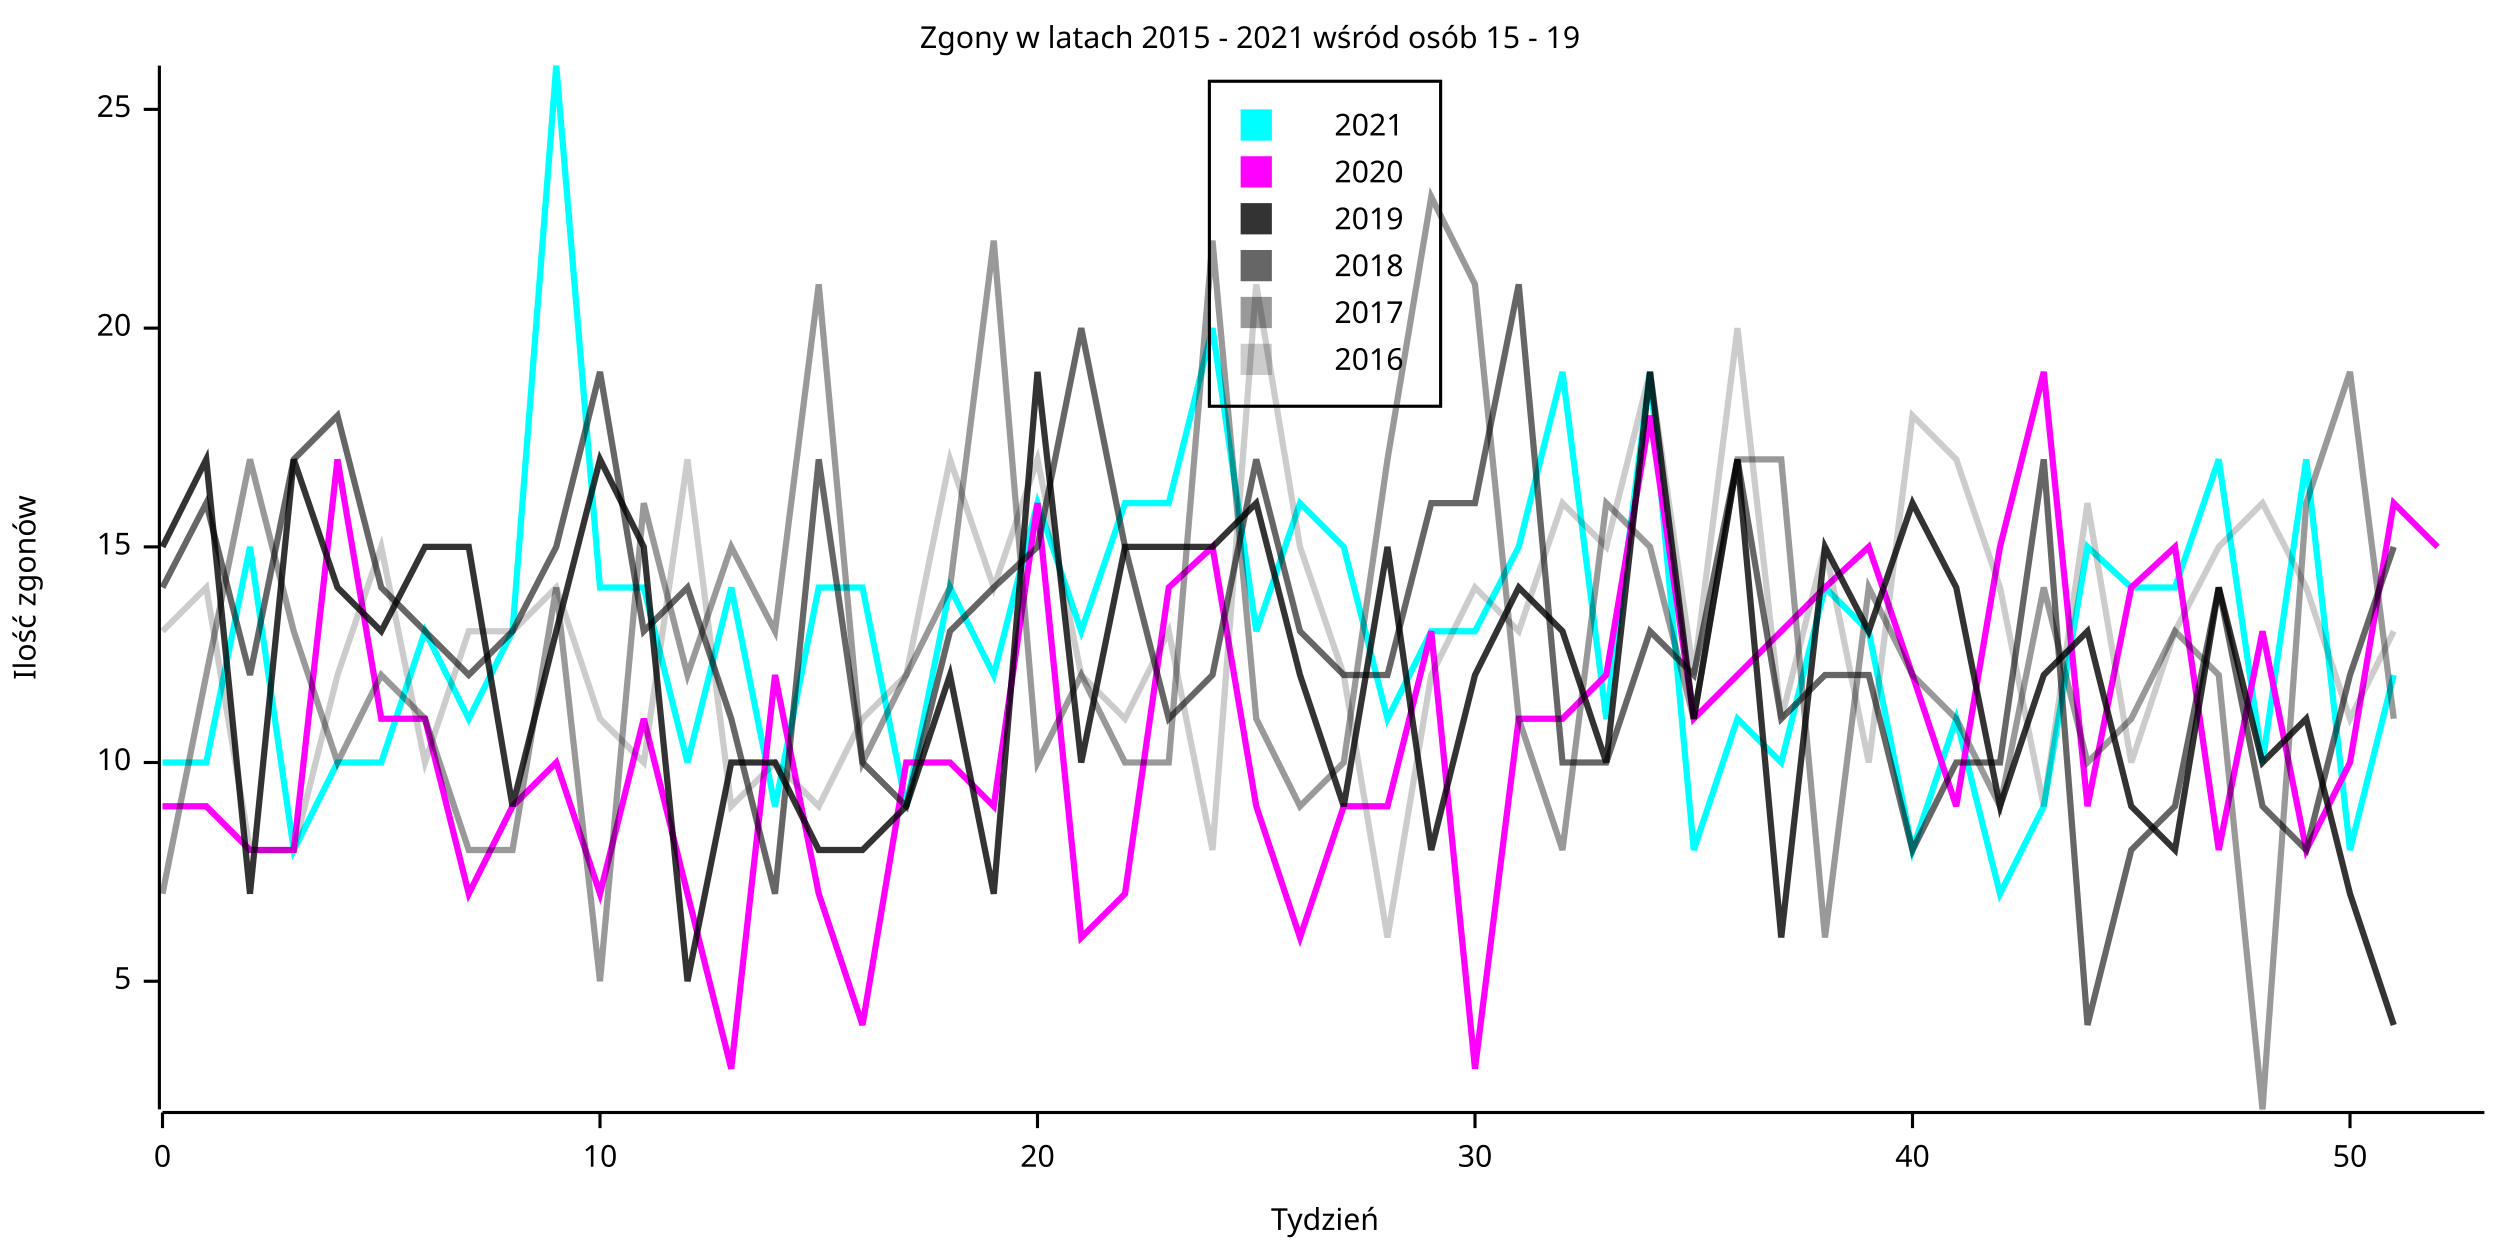
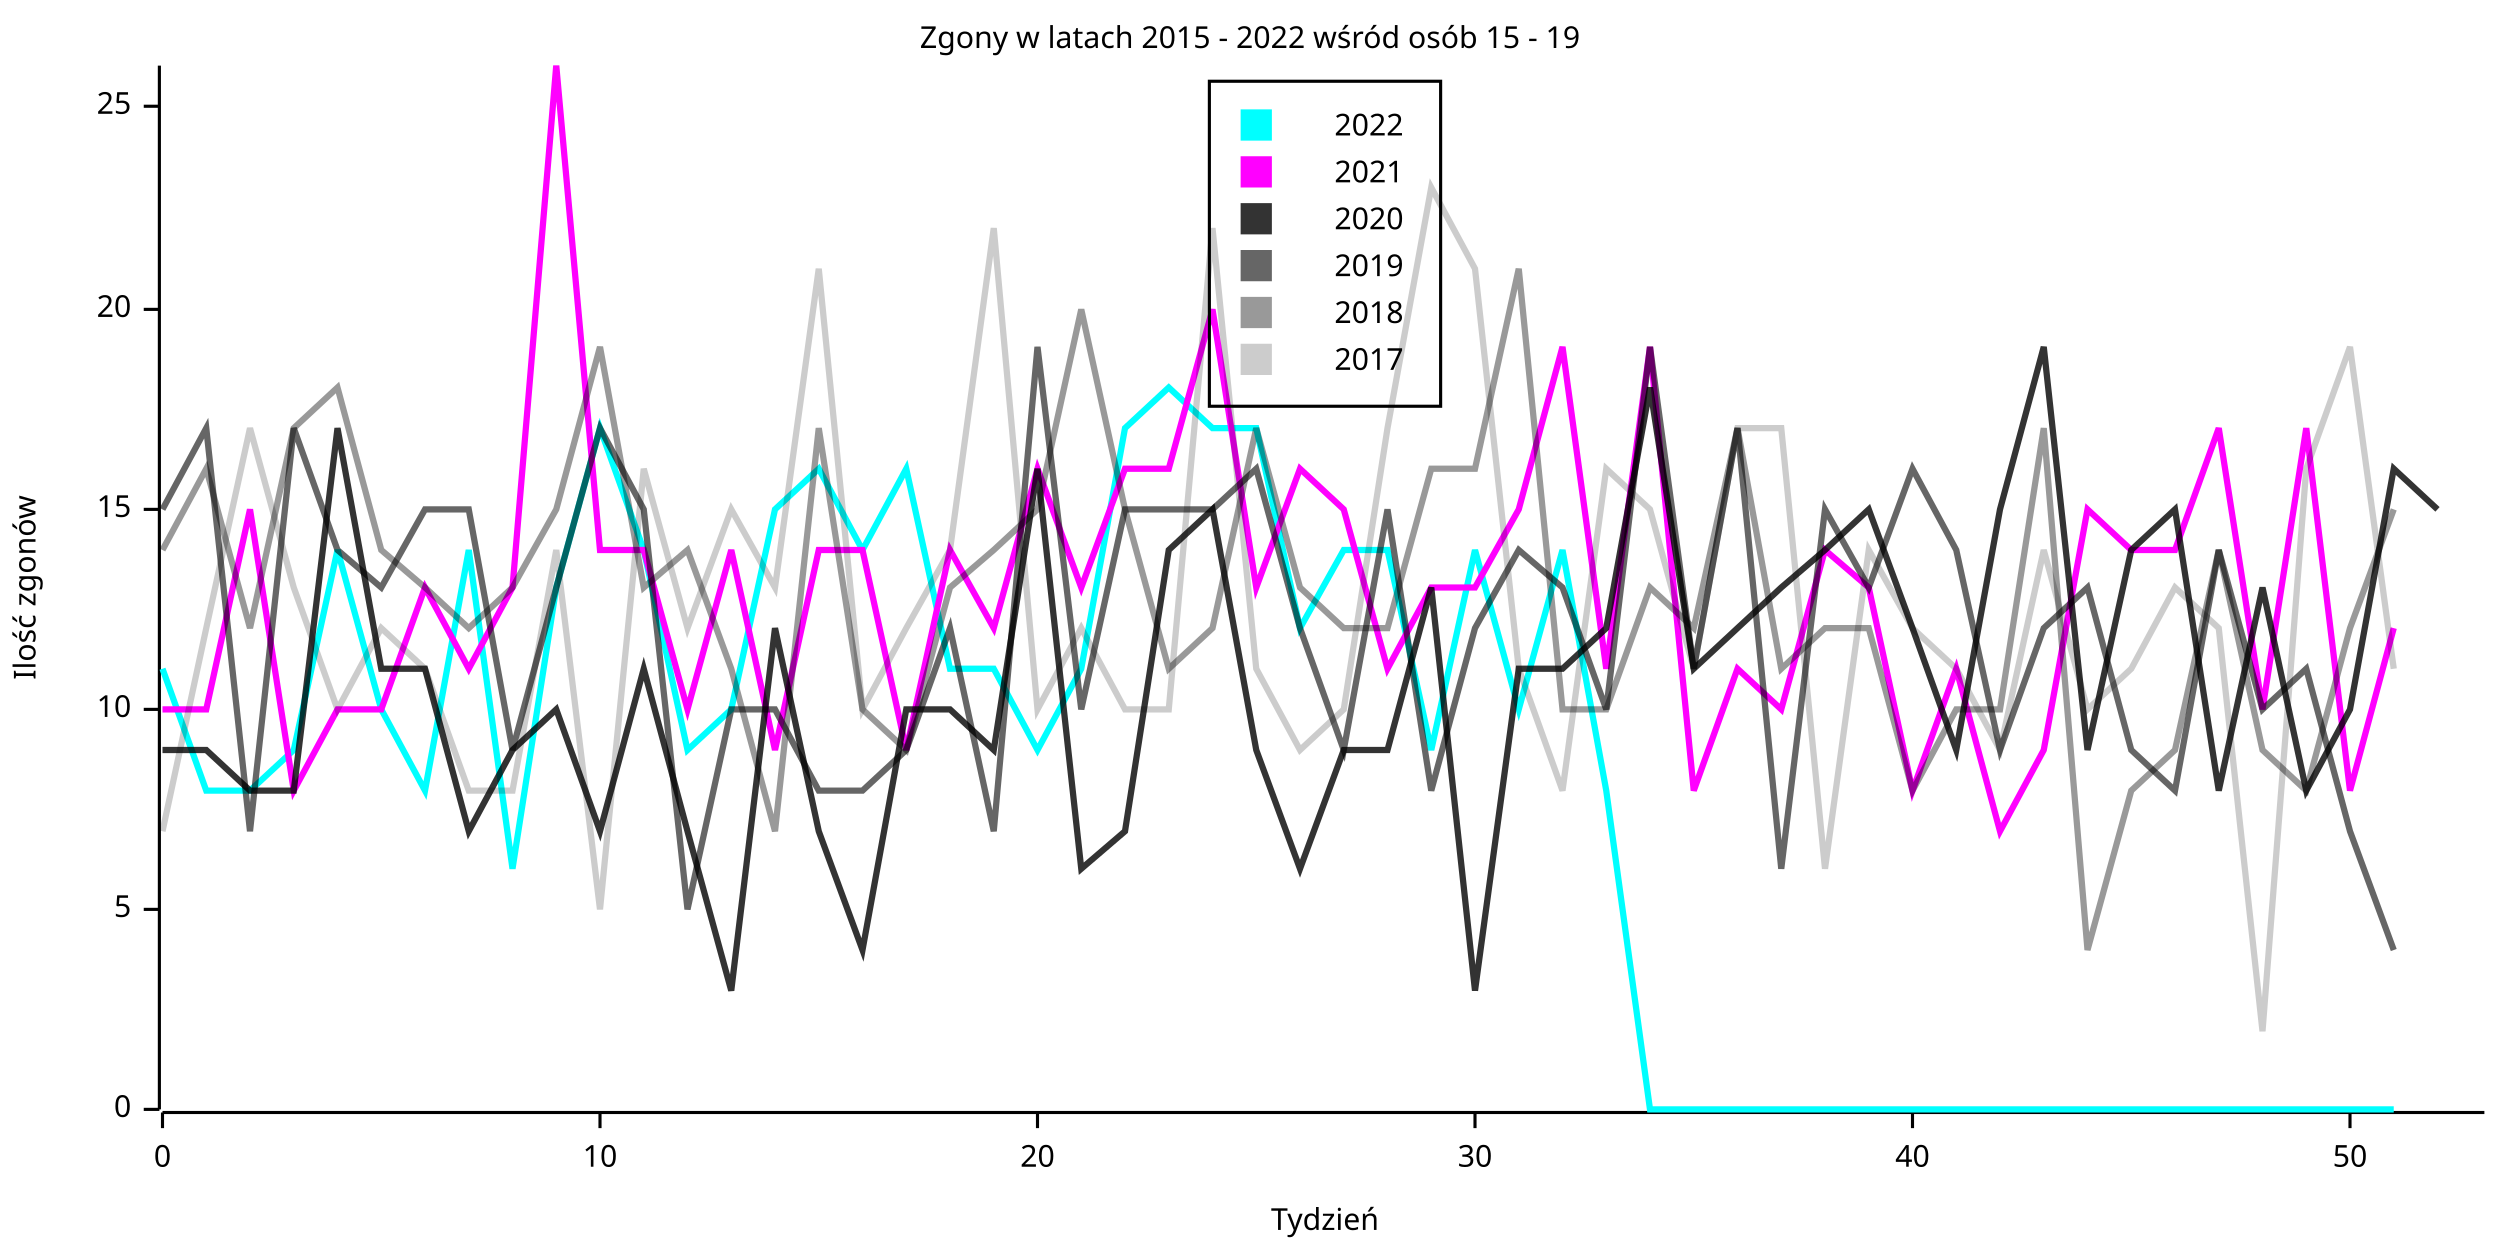
<svg xmlns="http://www.w3.org/2000/svg" width="800" height="400" viewBox="0 0 800 400">
  <rect x="0" y="0" width="800" height="400" opacity="1" fill="#FFFFFF" stroke="none" />
  <text x="400" y="8" dy="0.76em" text-anchor="middle" font-family="sans-serif" font-size="9.677" opacity="1" fill="#000000">
- Zgony w latach 2015 - 2021 wśród osób 15 - 19
+ Zgony w latach 2015 - 2022 wśród osób 15 - 19
</text>
  <text x="4" y="188" dy="0.76em" text-anchor="middle" font-family="sans-serif" font-size="9.677" opacity="1" fill="#000000" transform="rotate(270, 4, 188)">
Ilość zgonów
</text>
  <text x="424" y="396" dy="-0.5ex" text-anchor="middle" font-family="sans-serif" font-size="9.677" opacity="1" fill="#000000">
Tydzień
</text>
  <polyline fill="none" opacity="1" stroke="#000000" stroke-width="1" points="51,21 51,355 " />
-   <text x="42" y="314" dy="0.5ex" text-anchor="end" font-family="sans-serif" font-size="9.677" opacity="1" fill="#000000">
+   <text x="42" y="355" dy="0.5ex" text-anchor="end" font-family="sans-serif" font-size="9.677" opacity="1" fill="#000000">
+ 0
+ </text>
+   <polyline fill="none" opacity="1" stroke="#000000" stroke-width="1" points="46,355 51,355 " />
+   <text x="42" y="291" dy="0.5ex" text-anchor="end" font-family="sans-serif" font-size="9.677" opacity="1" fill="#000000">
5
</text>
-   <polyline fill="none" opacity="1" stroke="#000000" stroke-width="1" points="46,314 51,314 " />
-   <text x="42" y="244" dy="0.5ex" text-anchor="end" font-family="sans-serif" font-size="9.677" opacity="1" fill="#000000">
+   <polyline fill="none" opacity="1" stroke="#000000" stroke-width="1" points="46,291 51,291 " />
+   <text x="42" y="227" dy="0.5ex" text-anchor="end" font-family="sans-serif" font-size="9.677" opacity="1" fill="#000000">
10
</text>
-   <polyline fill="none" opacity="1" stroke="#000000" stroke-width="1" points="46,244 51,244 " />
-   <text x="42" y="175" dy="0.5ex" text-anchor="end" font-family="sans-serif" font-size="9.677" opacity="1" fill="#000000">
+   <polyline fill="none" opacity="1" stroke="#000000" stroke-width="1" points="46,227 51,227 " />
+   <text x="42" y="163" dy="0.5ex" text-anchor="end" font-family="sans-serif" font-size="9.677" opacity="1" fill="#000000">
15
</text>
-   <polyline fill="none" opacity="1" stroke="#000000" stroke-width="1" points="46,175 51,175 " />
-   <text x="42" y="105" dy="0.5ex" text-anchor="end" font-family="sans-serif" font-size="9.677" opacity="1" fill="#000000">
+   <polyline fill="none" opacity="1" stroke="#000000" stroke-width="1" points="46,163 51,163 " />
+   <text x="42" y="99" dy="0.5ex" text-anchor="end" font-family="sans-serif" font-size="9.677" opacity="1" fill="#000000">
20
</text>
-   <polyline fill="none" opacity="1" stroke="#000000" stroke-width="1" points="46,105 51,105 " />
-   <text x="42" y="35" dy="0.5ex" text-anchor="end" font-family="sans-serif" font-size="9.677" opacity="1" fill="#000000">
+   <polyline fill="none" opacity="1" stroke="#000000" stroke-width="1" points="46,99 51,99 " />
+   <text x="42" y="34" dy="0.5ex" text-anchor="end" font-family="sans-serif" font-size="9.677" opacity="1" fill="#000000">
25
</text>
-   <polyline fill="none" opacity="1" stroke="#000000" stroke-width="1" points="46,35 51,35 " />
+   <polyline fill="none" opacity="1" stroke="#000000" stroke-width="1" points="46,34 51,34 " />
  <polyline fill="none" opacity="1" stroke="#000000" stroke-width="1" points="52,356 795,356 " />
  <text x="52" y="366" dy="0.76em" text-anchor="middle" font-family="sans-serif" font-size="9.677" opacity="1" fill="#000000">
0
</text>
  <polyline fill="none" opacity="1" stroke="#000000" stroke-width="1" points="52,356 52,361 " />
  <text x="192" y="366" dy="0.76em" text-anchor="middle" font-family="sans-serif" font-size="9.677" opacity="1" fill="#000000">
10
</text>
  <polyline fill="none" opacity="1" stroke="#000000" stroke-width="1" points="192,356 192,361 " />
  <text x="332" y="366" dy="0.76em" text-anchor="middle" font-family="sans-serif" font-size="9.677" opacity="1" fill="#000000">
20
</text>
  <polyline fill="none" opacity="1" stroke="#000000" stroke-width="1" points="332,356 332,361 " />
  <text x="472" y="366" dy="0.76em" text-anchor="middle" font-family="sans-serif" font-size="9.677" opacity="1" fill="#000000">
30
</text>
  <polyline fill="none" opacity="1" stroke="#000000" stroke-width="1" points="472,356 472,361 " />
  <text x="612" y="366" dy="0.76em" text-anchor="middle" font-family="sans-serif" font-size="9.677" opacity="1" fill="#000000">
40
</text>
  <polyline fill="none" opacity="1" stroke="#000000" stroke-width="1" points="612,356 612,361 " />
  <text x="752" y="366" dy="0.76em" text-anchor="middle" font-family="sans-serif" font-size="9.677" opacity="1" fill="#000000">
50
</text>
  <polyline fill="none" opacity="1" stroke="#000000" stroke-width="1" points="752,356 752,361 " />
-   <polyline fill="none" opacity="1" stroke="#00FFFF" stroke-width="2" points="52,244 66,244 80,175 94,272 108,244 122,244 136,202 150,230 164,202 178,21 192,188 206,188 220,244 234,188 248,258 262,188 276,188 290,258 304,188 318,216 332,161 346,202 360,161 374,161 388,105 402,202 416,161 430,175 444,230 458,202 472,202 486,175 500,119 514,230 528,119 542,272 556,230 570,244 584,188 598,202 612,272 626,230 640,286 654,258 668,175 682,188 696,188 710,147 724,244 738,147 752,272 766,216 " />
-   <polyline fill="none" opacity="1" stroke="#FF00FF" stroke-width="2" points="52,258 66,258 80,272 94,272 108,147 122,230 136,230 150,286 164,258 178,244 192,286 206,230 220,286 234,342 248,216 262,286 276,328 290,244 304,244 318,258 332,161 346,300 360,286 374,188 388,175 402,258 416,300 430,258 444,258 458,202 472,342 486,230 500,230 514,216 528,133 542,230 556,216 570,202 584,188 598,175 612,216 626,258 640,175 654,119 668,258 682,188 696,175 710,272 724,202 738,272 752,244 766,161 780,175 " />
-   <polyline fill="none" opacity="0.8" stroke="#000000" stroke-width="2" points="52,175 66,147 80,286 94,147 108,188 122,202 136,175 150,175 164,258 178,202 192,147 206,175 220,314 234,244 248,244 262,272 276,272 290,258 304,216 318,286 332,119 346,244 360,175 374,175 388,175 402,161 416,216 430,258 444,175 458,272 472,216 486,188 500,202 514,244 528,119 542,230 556,147 570,300 584,175 598,202 612,161 626,188 640,258 654,216 668,202 682,258 696,272 710,188 724,244 738,230 752,286 766,328 " />
-   <polyline fill="none" opacity="0.6" stroke="#000000" stroke-width="2" points="52,188 66,161 80,216 94,147 108,133 122,188 136,202 150,216 164,202 178,175 192,119 206,202 220,188 234,230 248,286 262,147 276,244 290,258 304,202 318,188 332,175 346,105 360,175 374,230 388,216 402,147 416,202 430,216 444,216 458,161 472,161 486,91 500,244 514,244 528,202 542,216 556,147 570,230 584,216 598,216 612,272 626,244 640,244 654,147 668,328 682,272 696,258 710,188 724,258 738,272 752,216 766,175 " />
-   <polyline fill="none" opacity="0.4" stroke="#000000" stroke-width="2" points="52,286 66,216 80,147 94,202 108,244 122,216 136,230 150,272 164,272 178,188 192,314 206,161 220,216 234,175 248,202 262,91 276,244 290,216 304,188 318,77 332,244 346,216 360,244 374,244 388,77 402,230 416,258 430,244 444,147 458,63 472,91 486,230 500,272 514,161 528,175 542,230 556,147 570,147 584,300 598,188 612,216 626,230 640,258 654,188 668,244 682,230 696,202 710,216 724,355 738,161 752,119 766,230 " />
-   <polyline fill="none" opacity="0.2" stroke="#000000" stroke-width="2" points="52,202 66,188 80,272 94,272 108,216 122,175 136,244 150,202 164,202 178,188 192,230 206,244 220,147 234,258 248,244 262,258 276,230 290,216 304,147 318,188 332,147 346,216 360,230 374,202 388,272 402,91 416,175 430,216 444,300 458,216 472,188 486,202 500,161 514,175 528,119 542,216 556,105 570,230 584,175 598,244 612,133 626,147 640,188 654,258 668,161 682,244 696,202 710,175 724,161 738,188 752,230 766,202 " />
+   <polyline fill="none" opacity="1" stroke="#00FFFF" stroke-width="2" points="52,214 66,253 80,253 94,240 108,176 122,227 136,253 150,176 164,278 178,188 192,137 206,176 220,240 234,227 248,163 262,150 276,176 290,150 304,214 318,214 332,240 346,214 360,137 374,124 388,137 402,137 416,201 430,176 444,176 458,240 472,176 486,227 500,176 514,253 528,355 542,355 556,355 570,355 584,355 598,355 612,355 626,355 640,355 654,355 668,355 682,355 696,355 710,355 724,355 738,355 752,355 766,355 " />
+   <polyline fill="none" opacity="1" stroke="#FF00FF" stroke-width="2" points="52,227 66,227 80,163 94,253 108,227 122,227 136,188 150,214 164,188 178,21 192,176 206,176 220,227 234,176 248,240 262,176 276,176 290,240 304,176 318,201 332,150 346,188 360,150 374,150 388,99 402,188 416,150 430,163 444,214 458,188 472,188 486,163 500,111 514,214 528,111 542,253 556,214 570,227 584,176 598,188 612,253 626,214 640,266 654,240 668,163 682,176 696,176 710,137 724,227 738,137 752,253 766,201 " />
+   <polyline fill="none" opacity="0.8" stroke="#000000" stroke-width="2" points="52,240 66,240 80,253 94,253 108,137 122,214 136,214 150,266 164,240 178,227 192,266 206,214 220,266 234,317 248,201 262,266 276,304 290,227 304,227 318,240 332,150 346,278 360,266 374,176 388,163 402,240 416,278 430,240 444,240 458,188 472,317 486,214 500,214 514,201 528,124 542,214 556,201 570,188 584,176 598,163 612,201 626,240 640,163 654,111 668,240 682,176 696,163 710,253 724,188 738,253 752,227 766,150 780,163 " />
+   <polyline fill="none" opacity="0.6" stroke="#000000" stroke-width="2" points="52,163 66,137 80,266 94,137 108,176 122,188 136,163 150,163 164,240 178,188 192,137 206,163 220,291 234,227 248,227 262,253 276,253 290,240 304,201 318,266 332,111 346,227 360,163 374,163 388,163 402,150 416,201 430,240 444,163 458,253 472,201 486,176 500,188 514,227 528,111 542,214 556,137 570,278 584,163 598,188 612,150 626,176 640,240 654,201 668,188 682,240 696,253 710,176 724,227 738,214 752,266 766,304 " />
+   <polyline fill="none" opacity="0.4" stroke="#000000" stroke-width="2" points="52,176 66,150 80,201 94,137 108,124 122,176 136,188 150,201 164,188 178,163 192,111 206,188 220,176 234,214 248,266 262,137 276,227 290,240 304,188 318,176 332,163 346,99 360,163 374,214 388,201 402,137 416,188 430,201 444,201 458,150 472,150 486,86 500,227 514,227 528,188 542,201 556,137 570,214 584,201 598,201 612,253 626,227 640,227 654,137 668,304 682,253 696,240 710,176 724,240 738,253 752,201 766,163 " />
+   <polyline fill="none" opacity="0.2" stroke="#000000" stroke-width="2" points="52,266 66,201 80,137 94,188 108,227 122,201 136,214 150,253 164,253 178,176 192,291 206,150 220,201 234,163 248,188 262,86 276,227 290,201 304,176 318,73 332,227 346,201 360,227 374,227 388,73 402,214 416,240 430,227 444,137 458,60 472,86 486,214 500,253 514,150 528,163 542,214 556,137 570,137 584,278 598,176 612,201 626,214 640,240 654,176 668,227 682,214 696,188 710,201 724,330 738,150 752,111 766,214 " />
  <rect x="387" y="26" width="74" height="104" opacity="1" fill="none" stroke="#000000" />
  <text x="427" y="36" dy="0.76em" text-anchor="start" font-family="sans-serif" font-size="9.677" opacity="1" fill="#000000">
+ 2022
+ </text>
+   <text x="427" y="51" dy="0.76em" text-anchor="start" font-family="sans-serif" font-size="9.677" opacity="1" fill="#000000">
2021
</text>
-   <text x="427" y="51" dy="0.76em" text-anchor="start" font-family="sans-serif" font-size="9.677" opacity="1" fill="#000000">
+   <text x="427" y="66" dy="0.76em" text-anchor="start" font-family="sans-serif" font-size="9.677" opacity="1" fill="#000000">
2020
</text>
-   <text x="427" y="66" dy="0.76em" text-anchor="start" font-family="sans-serif" font-size="9.677" opacity="1" fill="#000000">
+   <text x="427" y="81" dy="0.76em" text-anchor="start" font-family="sans-serif" font-size="9.677" opacity="1" fill="#000000">
2019
</text>
-   <text x="427" y="81" dy="0.76em" text-anchor="start" font-family="sans-serif" font-size="9.677" opacity="1" fill="#000000">
+   <text x="427" y="96" dy="0.76em" text-anchor="start" font-family="sans-serif" font-size="9.677" opacity="1" fill="#000000">
2018
</text>
-   <text x="427" y="96" dy="0.76em" text-anchor="start" font-family="sans-serif" font-size="9.677" opacity="1" fill="#000000">
+   <text x="427" y="111" dy="0.76em" text-anchor="start" font-family="sans-serif" font-size="9.677" opacity="1" fill="#000000">
2017
- </text>
-   <text x="427" y="111" dy="0.76em" text-anchor="start" font-family="sans-serif" font-size="9.677" opacity="1" fill="#000000">
- 2016
</text>
  <rect x="397" y="35" width="10" height="10" opacity="1" fill="#00FFFF" stroke="none" />
  <rect x="397" y="50" width="10" height="10" opacity="1" fill="#FF00FF" stroke="none" />
  <rect x="397" y="65" width="10" height="10" opacity="0.8" fill="#000000" stroke="none" />
  <rect x="397" y="80" width="10" height="10" opacity="0.6" fill="#000000" stroke="none" />
  <rect x="397" y="95" width="10" height="10" opacity="0.4" fill="#000000" stroke="none" />
  <rect x="397" y="110" width="10" height="10" opacity="0.2" fill="#000000" stroke="none" />
</svg>
